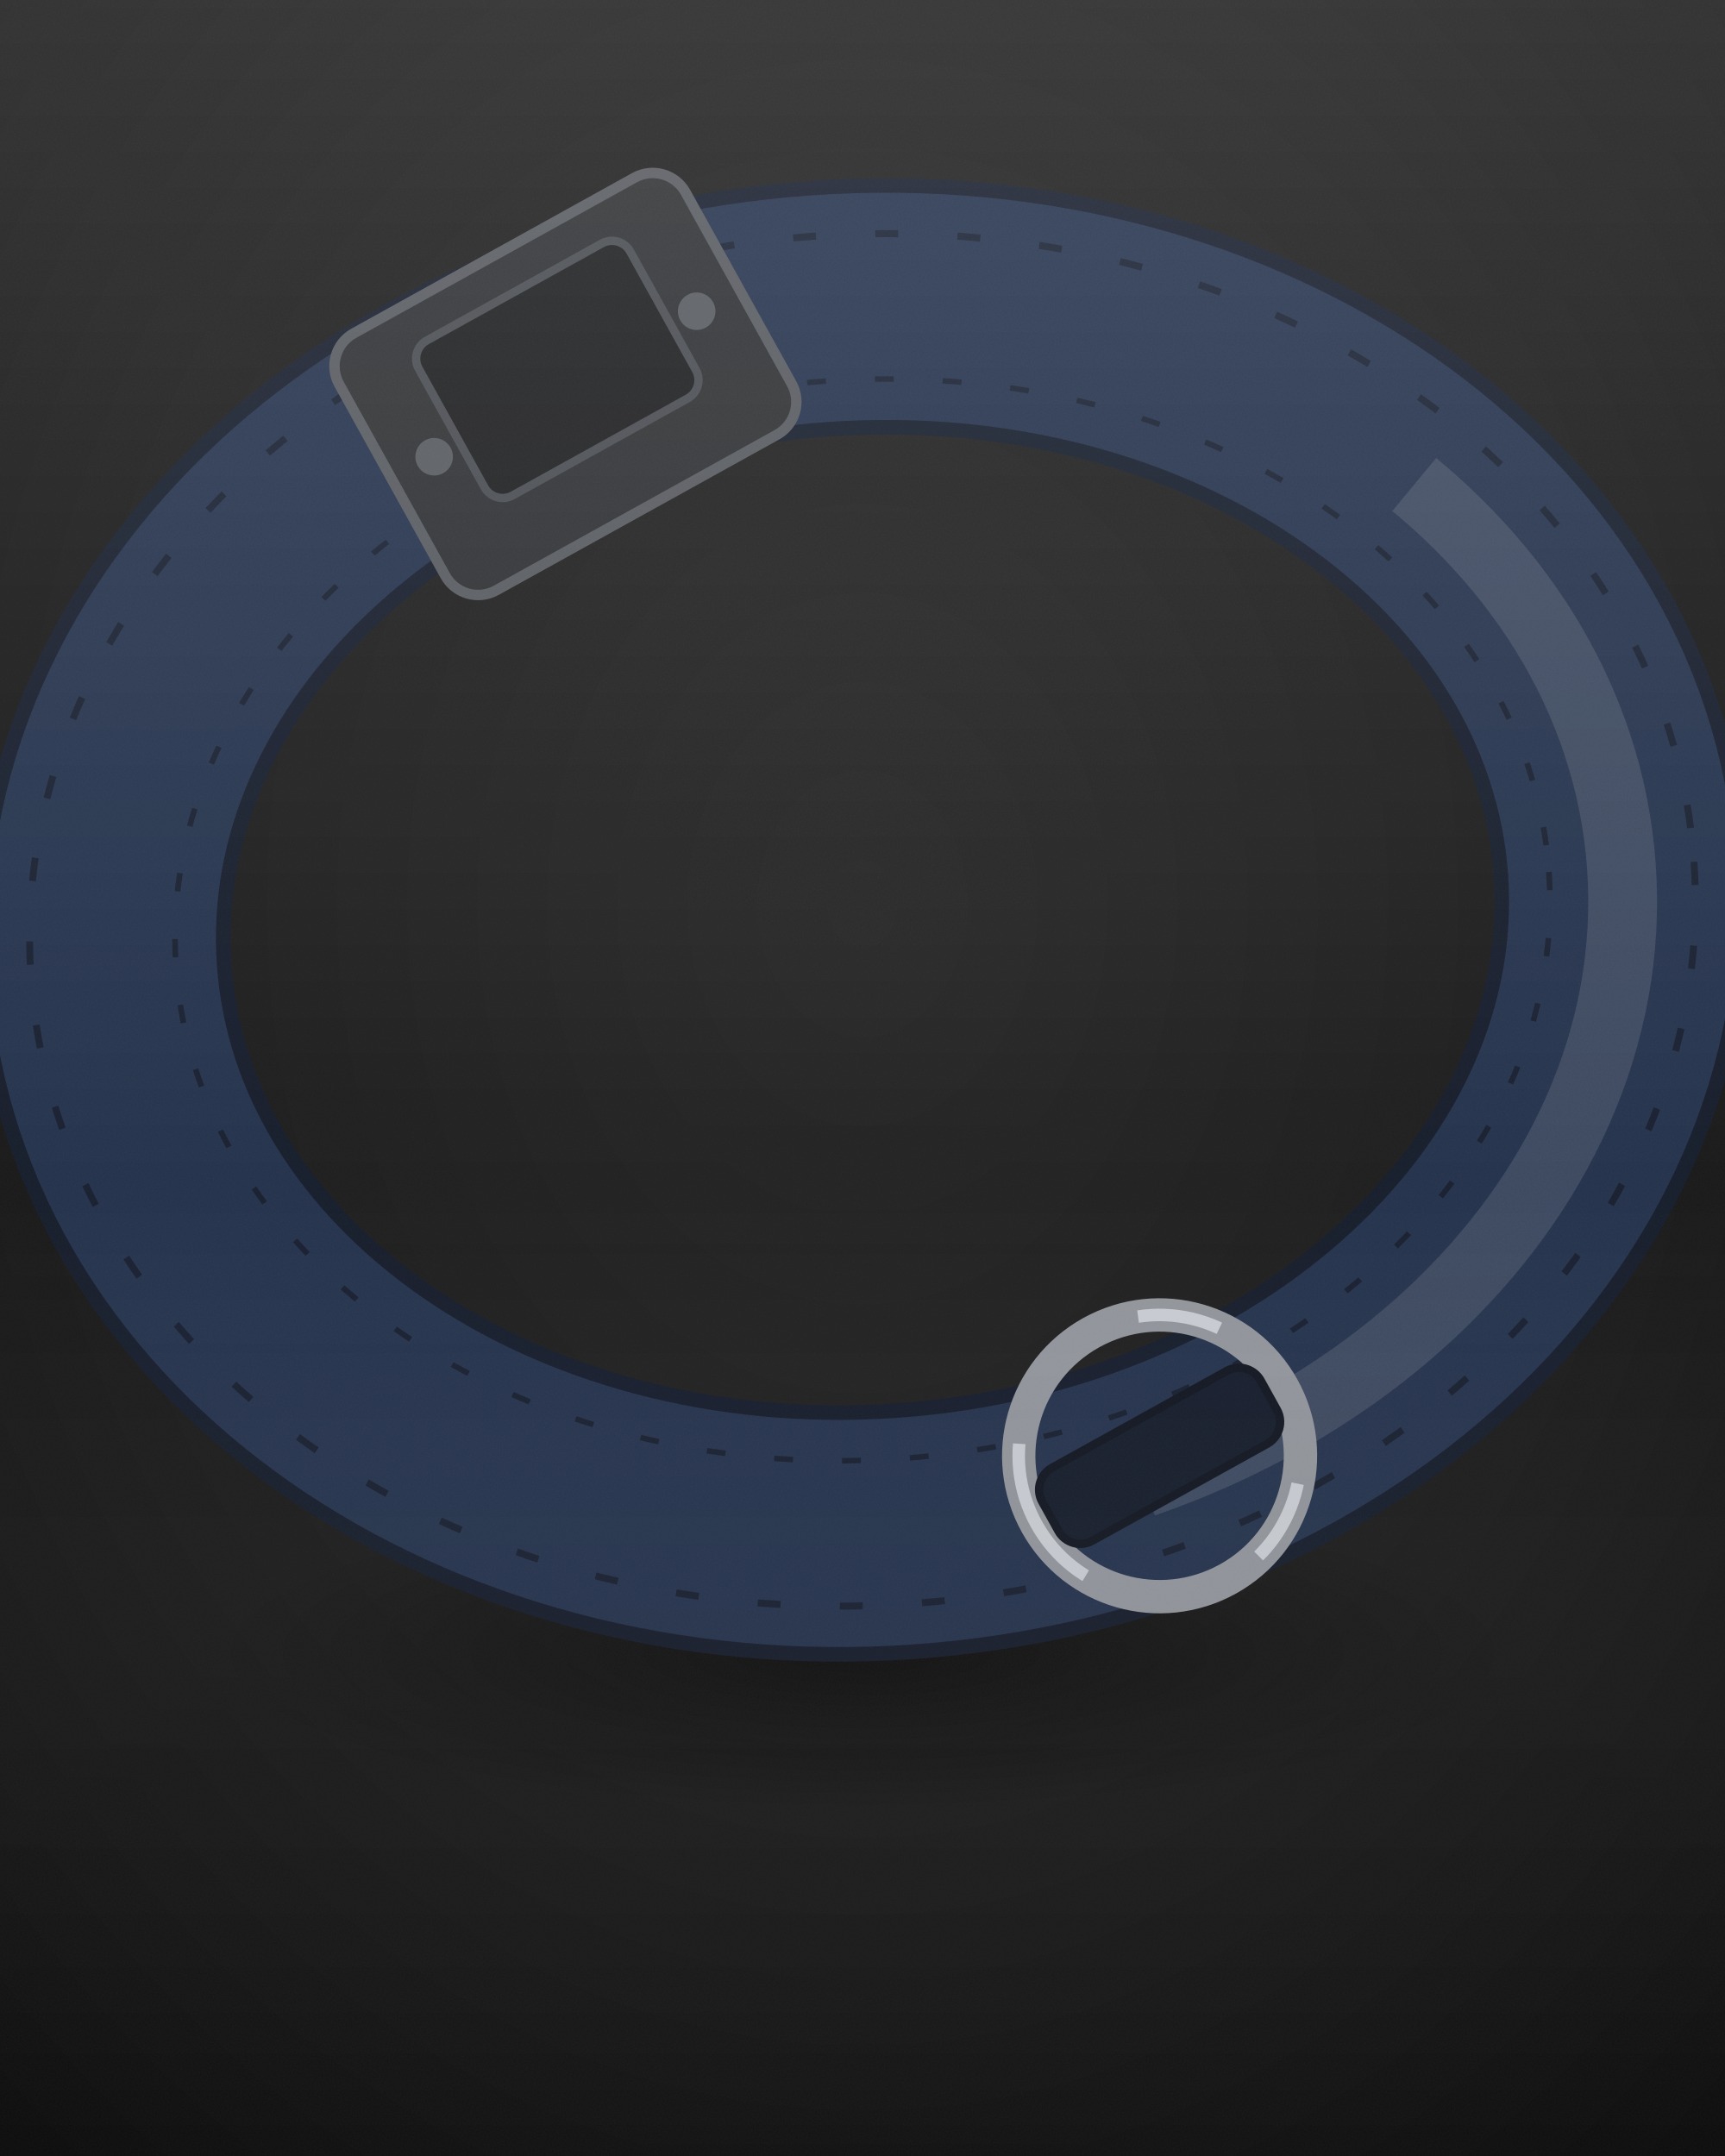
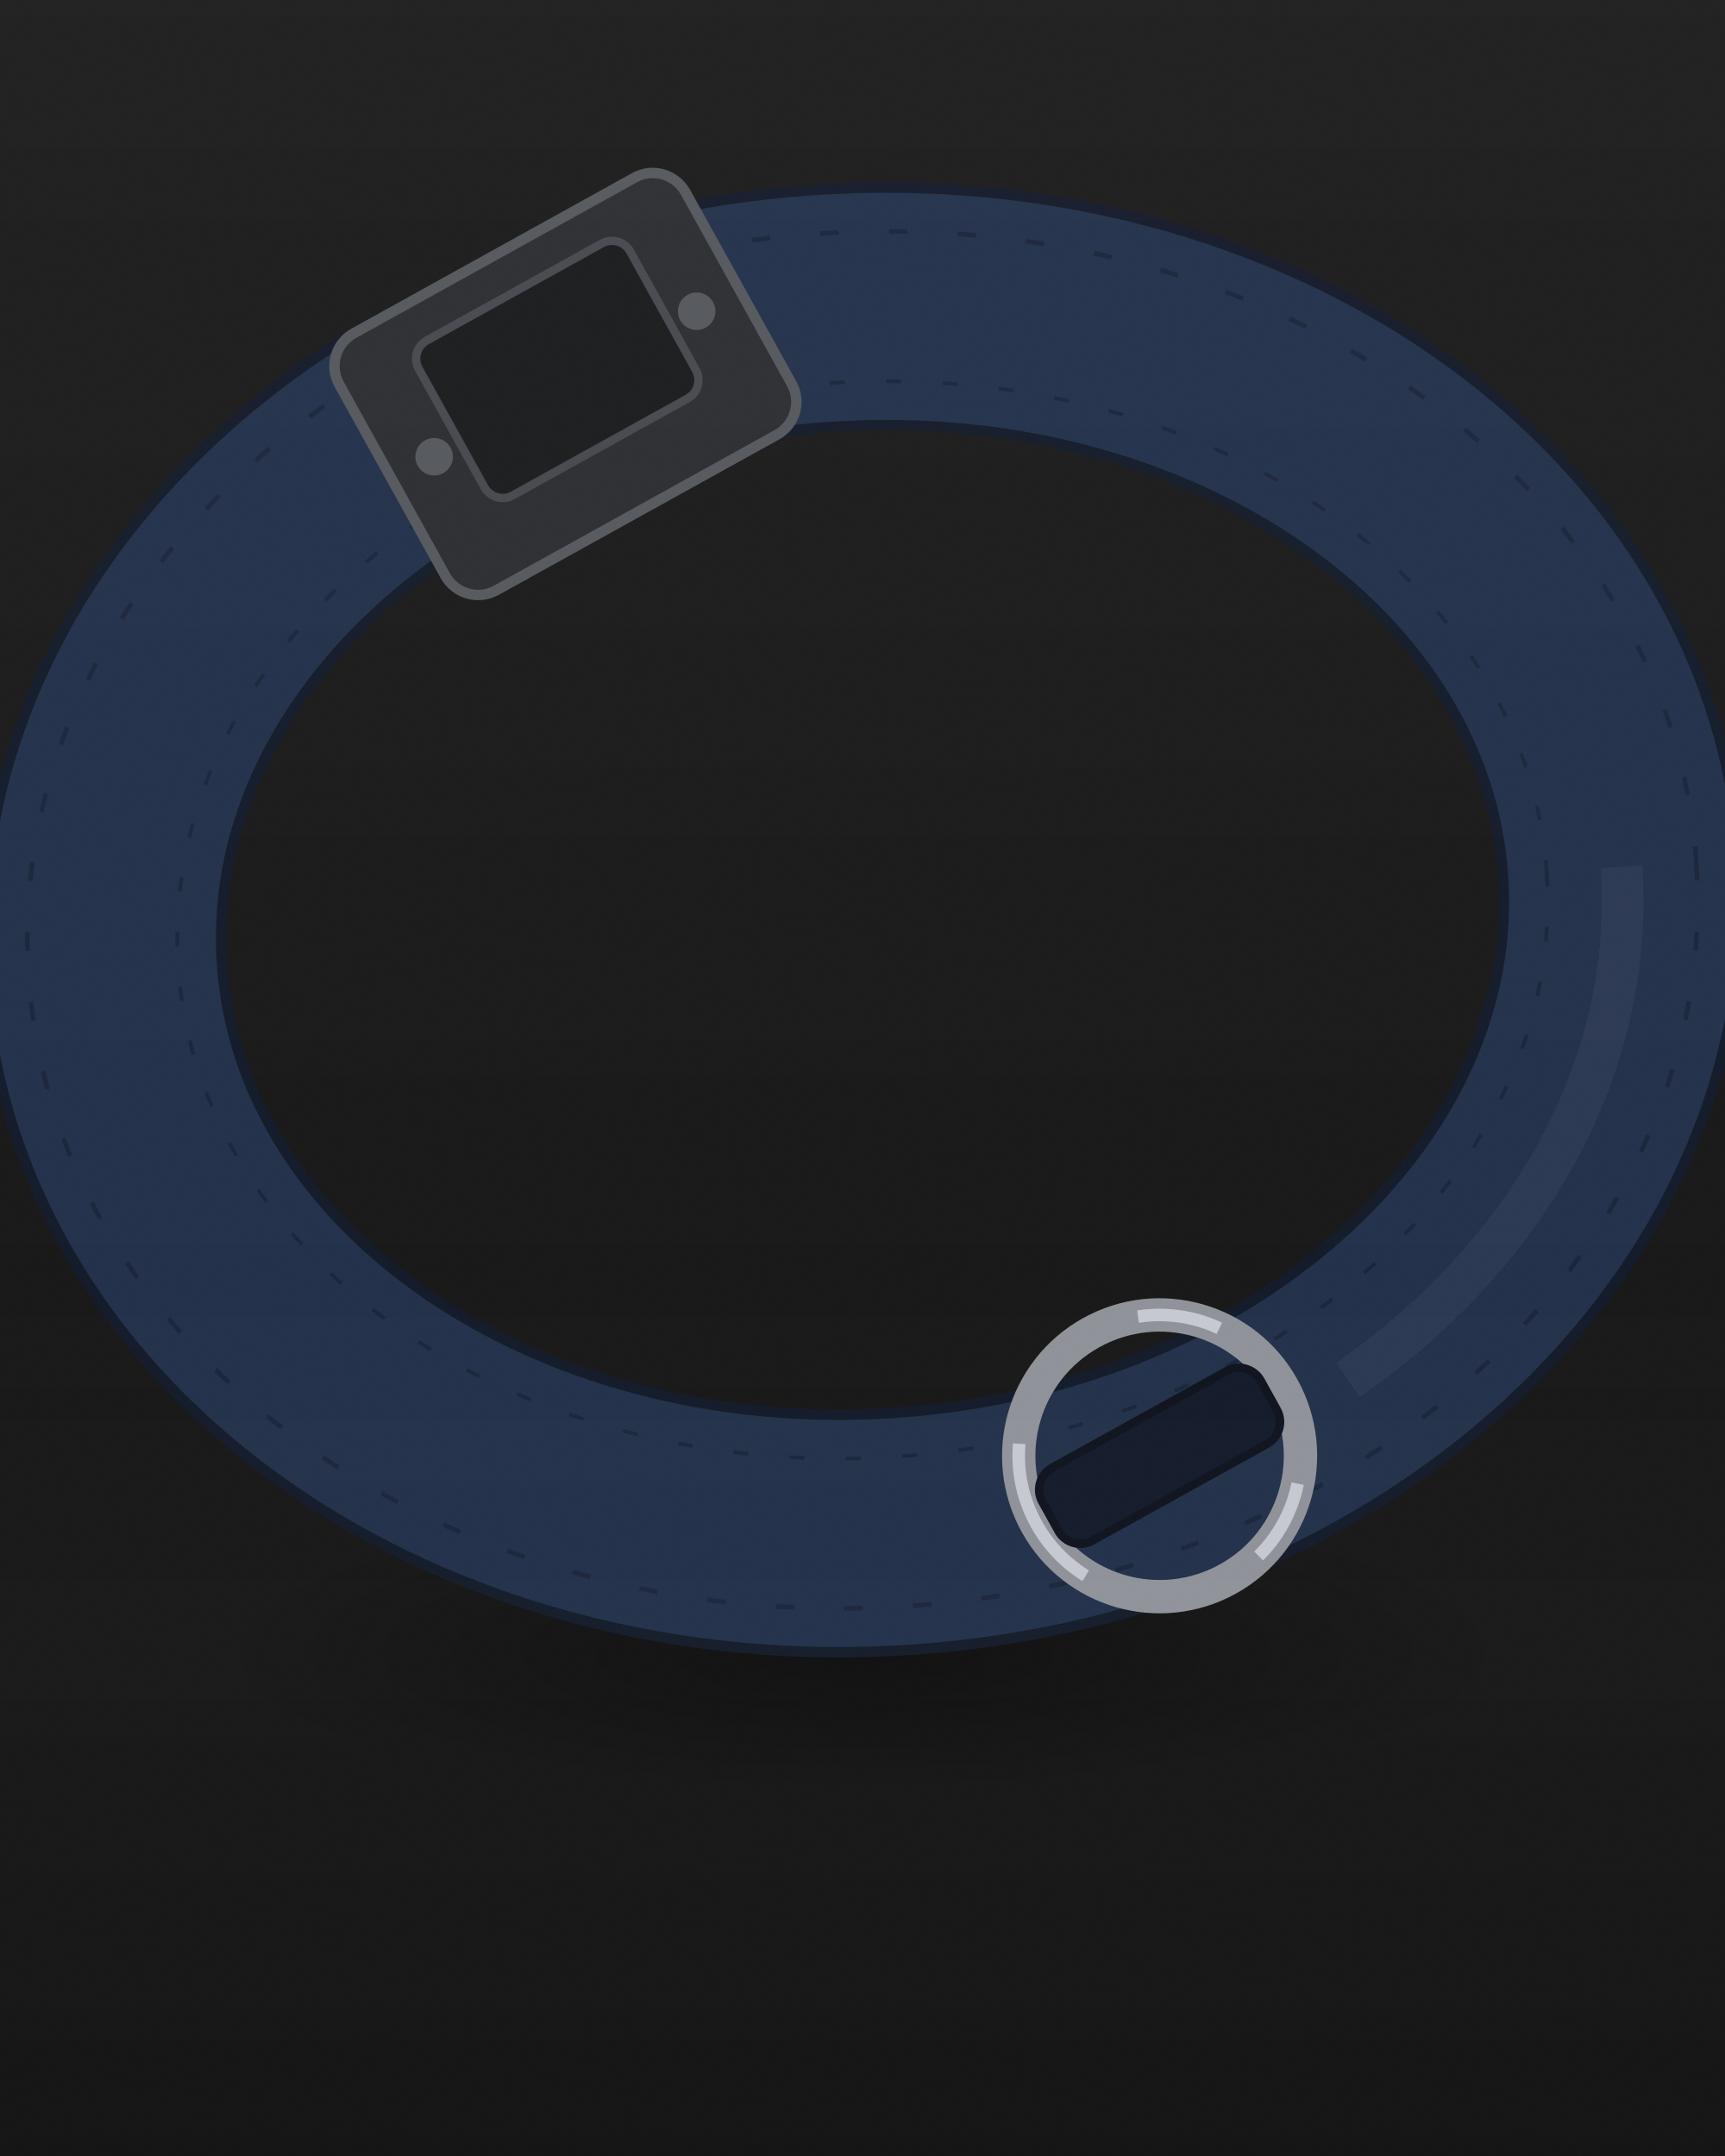
<svg xmlns="http://www.w3.org/2000/svg" width="1200" height="1500" viewBox="0 0 1200 1500">
  <defs>
-     <radialGradient id="bg-fjord-everyday-collar-2" cx="50%" cy="42%" r="75%">
-       <stop offset="0%" stop-color="#232323" />
-       <stop offset="60%" stop-color="#181818" />
-       <stop offset="100%" stop-color="#0e0e0e" />
-     </radialGradient>
+     <linearGradient id="bg-fjord-everyday-collar-2" x1="0" y1="0" x2="0" y2="1">
+       <stop offset="0%" stop-color="#1c1c1c" />
+       <stop offset="100%" stop-color="#151515" />
+     </linearGradient>
    <radialGradient id="floor-fjord-everyday-collar-2" cx="50%" cy="50%" r="50%">
-       <stop offset="0%" stop-color="#000000" stop-opacity="0.55" />
+       <stop offset="0%" stop-color="#000000" stop-opacity="0.4" />
      <stop offset="100%" stop-color="#000000" stop-opacity="0" />
    </radialGradient>
    <filter id="grain-fjord-everyday-collar-2">
-       <feTurbulence type="fractalNoise" baseFrequency="0.9" numOctaves="2" stitchTiles="stitch" />
-       <feColorMatrix type="matrix" values="0 0 0 0 1  0 0 0 0 1  0 0 0 0 1  0 0 0 0.03 0" />
+       <feTurbulence type="fractalNoise" baseFrequency="0.85" numOctaves="1" stitchTiles="stitch" />
+       <feColorMatrix type="matrix" values="0 0 0 0 1  0 0 0 0 1  0 0 0 0 1  0 0 0 0.012 0" />
    </filter>
    <linearGradient id="sheen-fjord-everyday-collar-2" x1="0" y1="0" x2="0" y2="1">
-       <stop offset="0%" stop-color="#ffffff" stop-opacity="0.28" />
-       <stop offset="55%" stop-color="#ffffff" stop-opacity="0.02" />
-       <stop offset="100%" stop-color="#000000" stop-opacity="0.25" />
+       <stop offset="0%" stop-color="#ffffff" stop-opacity="0.05" />
+       <stop offset="60%" stop-color="#ffffff" stop-opacity="0" />
+       <stop offset="100%" stop-color="#000000" stop-opacity="0.08" />
    </linearGradient>
  </defs>
  <rect width="1200" height="1500" fill="url(#bg-fjord-everyday-collar-2)" />
  <ellipse cx="600" cy="1150" rx="460" ry="110" fill="url(#floor-fjord-everyday-collar-2)" />
  <g transform="translate(600 640) scale(1.45) rotate(-4)">
-     <ellipse rx="365" ry="294" fill="none" stroke="#131a29" stroke-width="123" />
+     <ellipse rx="365" ry="294" fill="none" stroke="#131a29" stroke-width="119" />
    <ellipse rx="365" ry="294" fill="none" stroke="#22304A" stroke-width="109" />
-     <ellipse rx="365" ry="294" fill="none" stroke="#535e72" stroke-width="33" stroke-dasharray="548 1460" stroke-dashoffset="146" opacity="0.5" />
-     <ellipse rx="365" ry="294" fill="none" stroke="#131a29" stroke-width="3" stroke-dasharray="10 26" opacity="0.85" transform="scale(0.9044384 0.8813605)" />
-     <ellipse rx="365" ry="294" fill="none" stroke="#131a29" stroke-width="3" stroke-dasharray="10 26" opacity="0.85" transform="scale(1.095562 1.118639)" />
+     <ellipse rx="365" ry="294" fill="none" stroke="#535e72" stroke-width="20" stroke-dasharray="438 1825" stroke-dashoffset="146" opacity="0.18" />
+     <ellipse rx="365" ry="294" fill="none" stroke="#131a29" stroke-width="2" stroke-dasharray="8 22" opacity="0.5" transform="scale(0.9014521 0.8776531)" />
+     <ellipse rx="365" ry="294" fill="none" stroke="#131a29" stroke-width="2" stroke-dasharray="8 22" opacity="0.5" transform="scale(1.098548 1.122347)" />
    <g transform="rotate(-25) translate(0 -294)">
      <rect x="-95" y="-70.5" width="190" height="141" rx="18" fill="#2b2d30" stroke="#54575c" stroke-width="5" />
      <rect x="-58" y="-50.5" width="116" height="85" rx="10" fill="#1a1b1d" stroke="#45484d" stroke-width="4" />
      <circle cx="72" cy="0" r="9" fill="#54575c" />
      <circle cx="-72" cy="0" r="9" fill="#54575c" />
    </g>
    <g transform="rotate(155) translate(0 -294)">
      <circle r="67.58" fill="none" stroke="#8f9399" stroke-width="16" />
      <circle r="67.58" fill="none" stroke="#c6cad0" stroke-width="6" stroke-dasharray="40 90" />
      <rect x="-59.95" y="-20" width="119.9" height="40" rx="12" fill="#131a29" stroke="#0e131e" stroke-width="4" />
    </g>
  </g>
  <rect width="1200" height="1500" fill="url(#sheen-fjord-everyday-collar-2)" opacity="0.5" />
  <rect width="1200" height="1500" filter="url(#grain-fjord-everyday-collar-2)" />
</svg>
